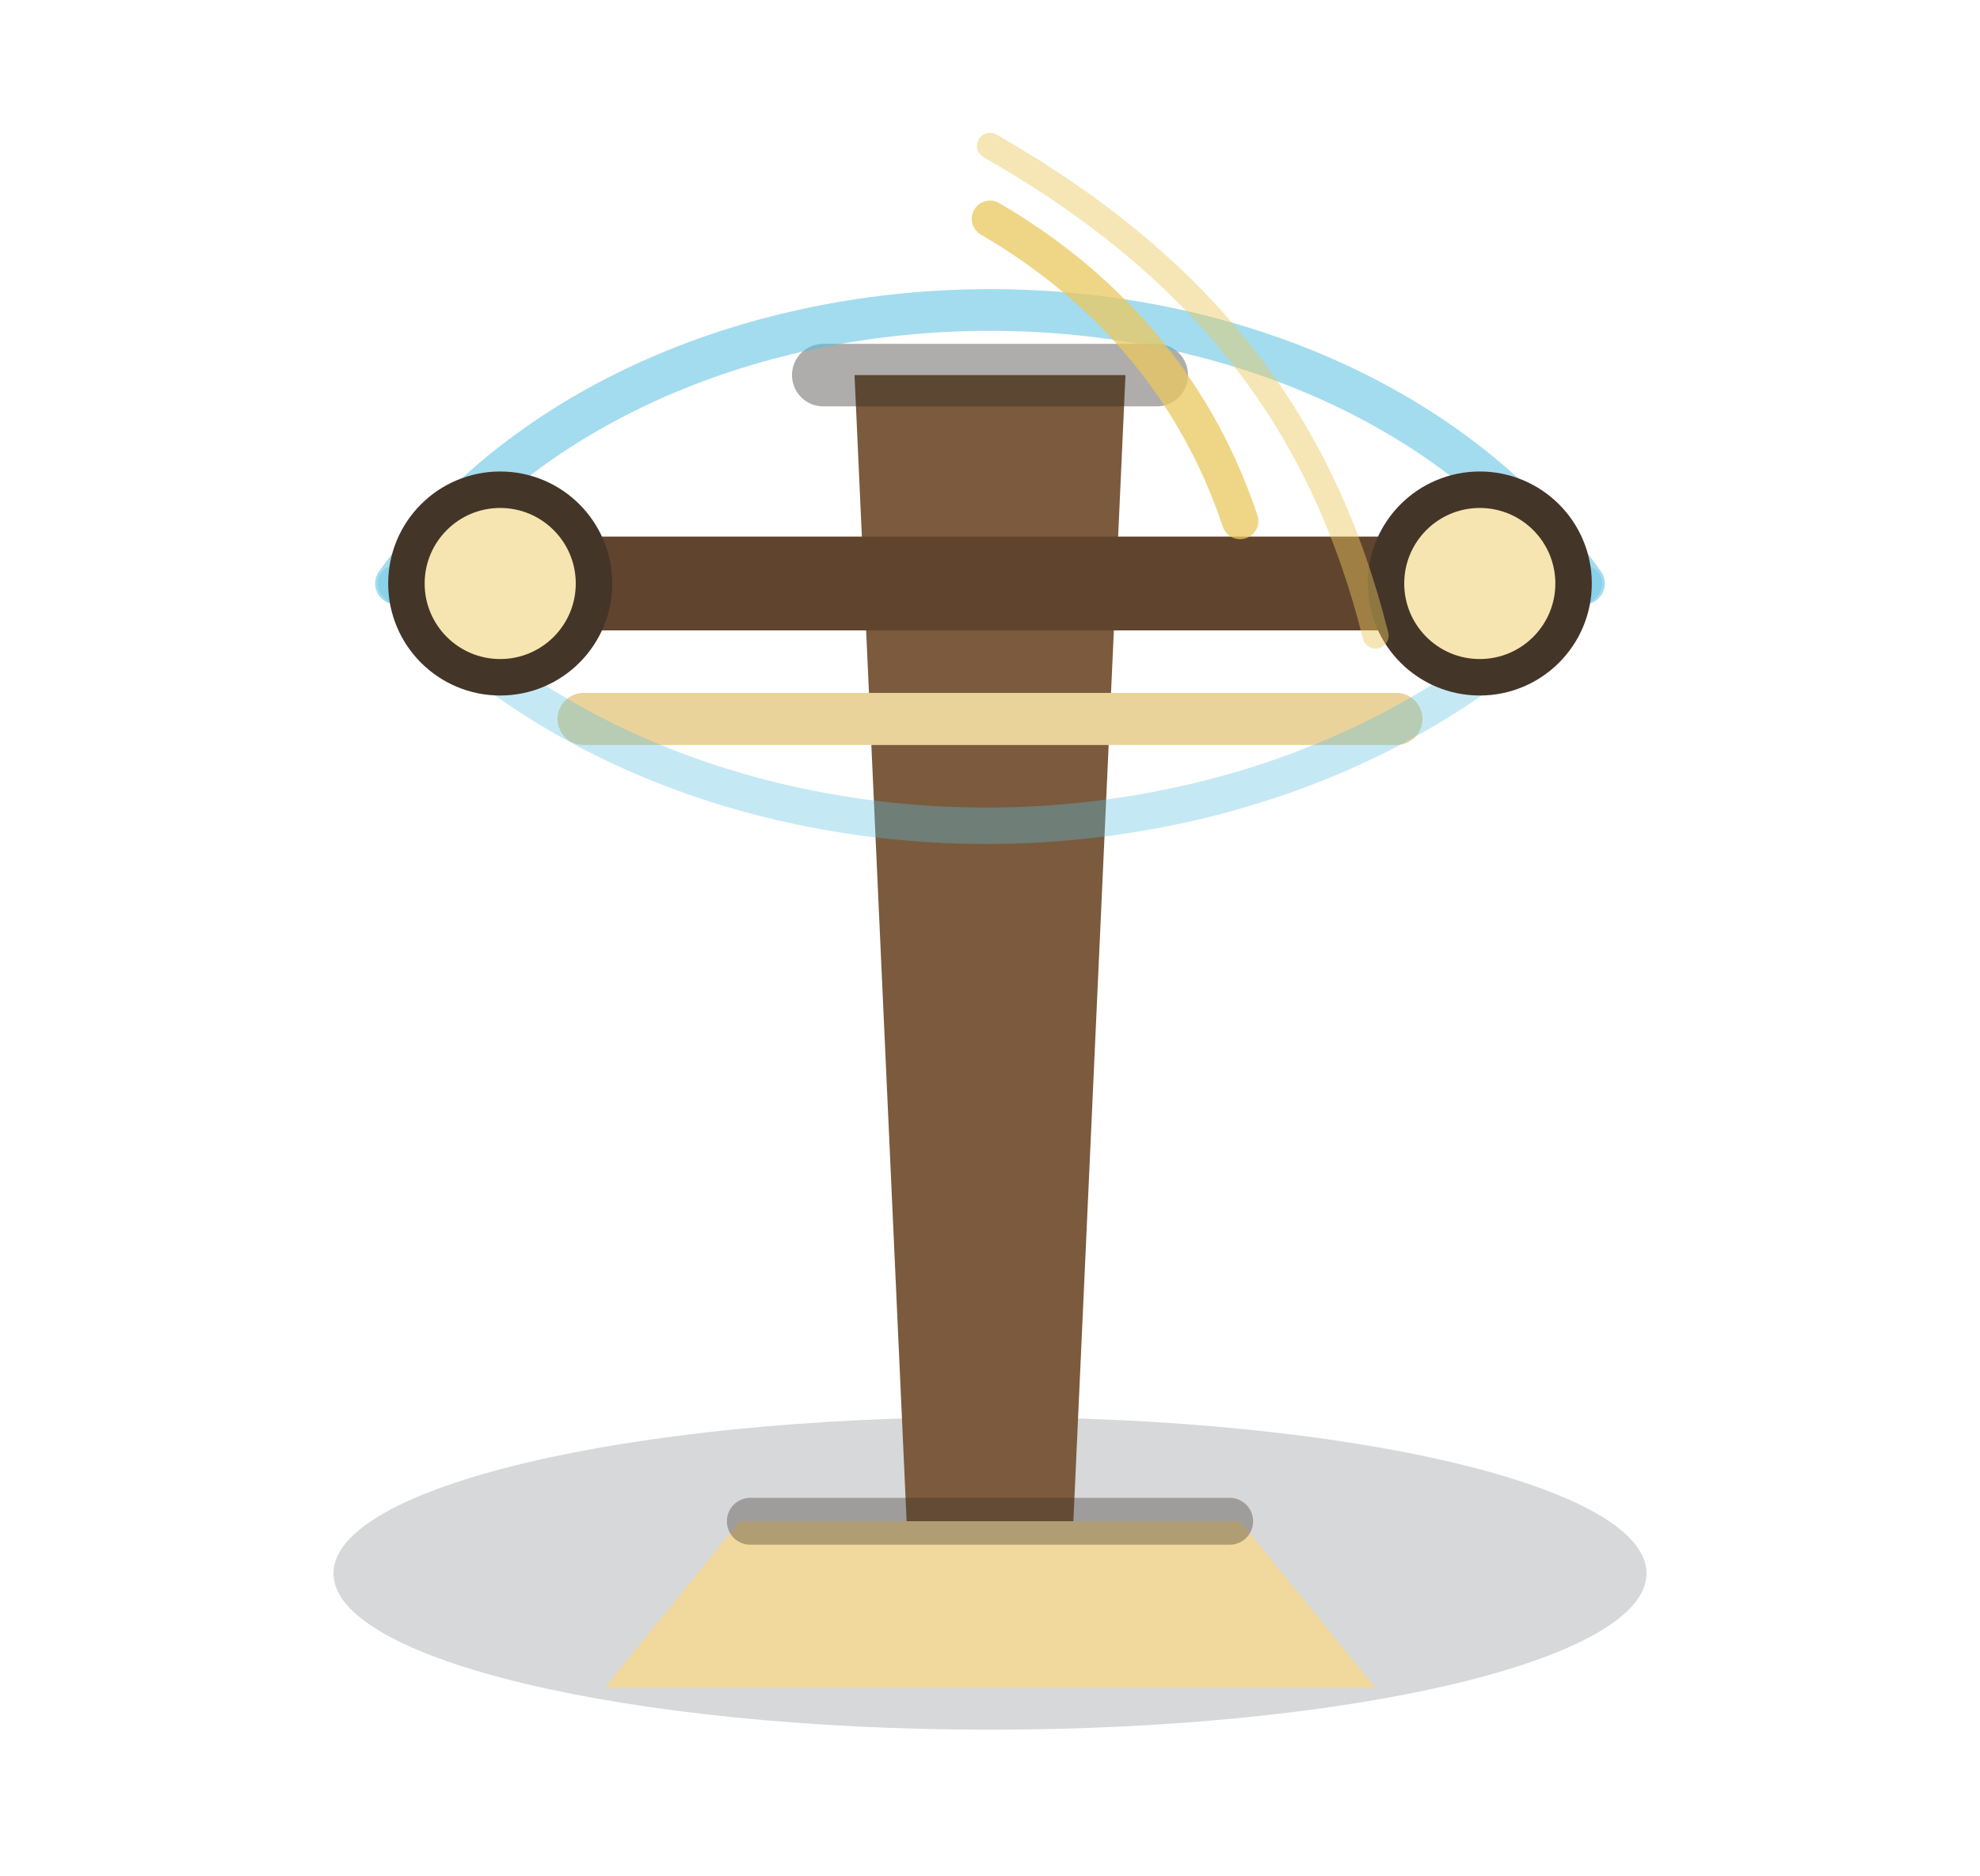
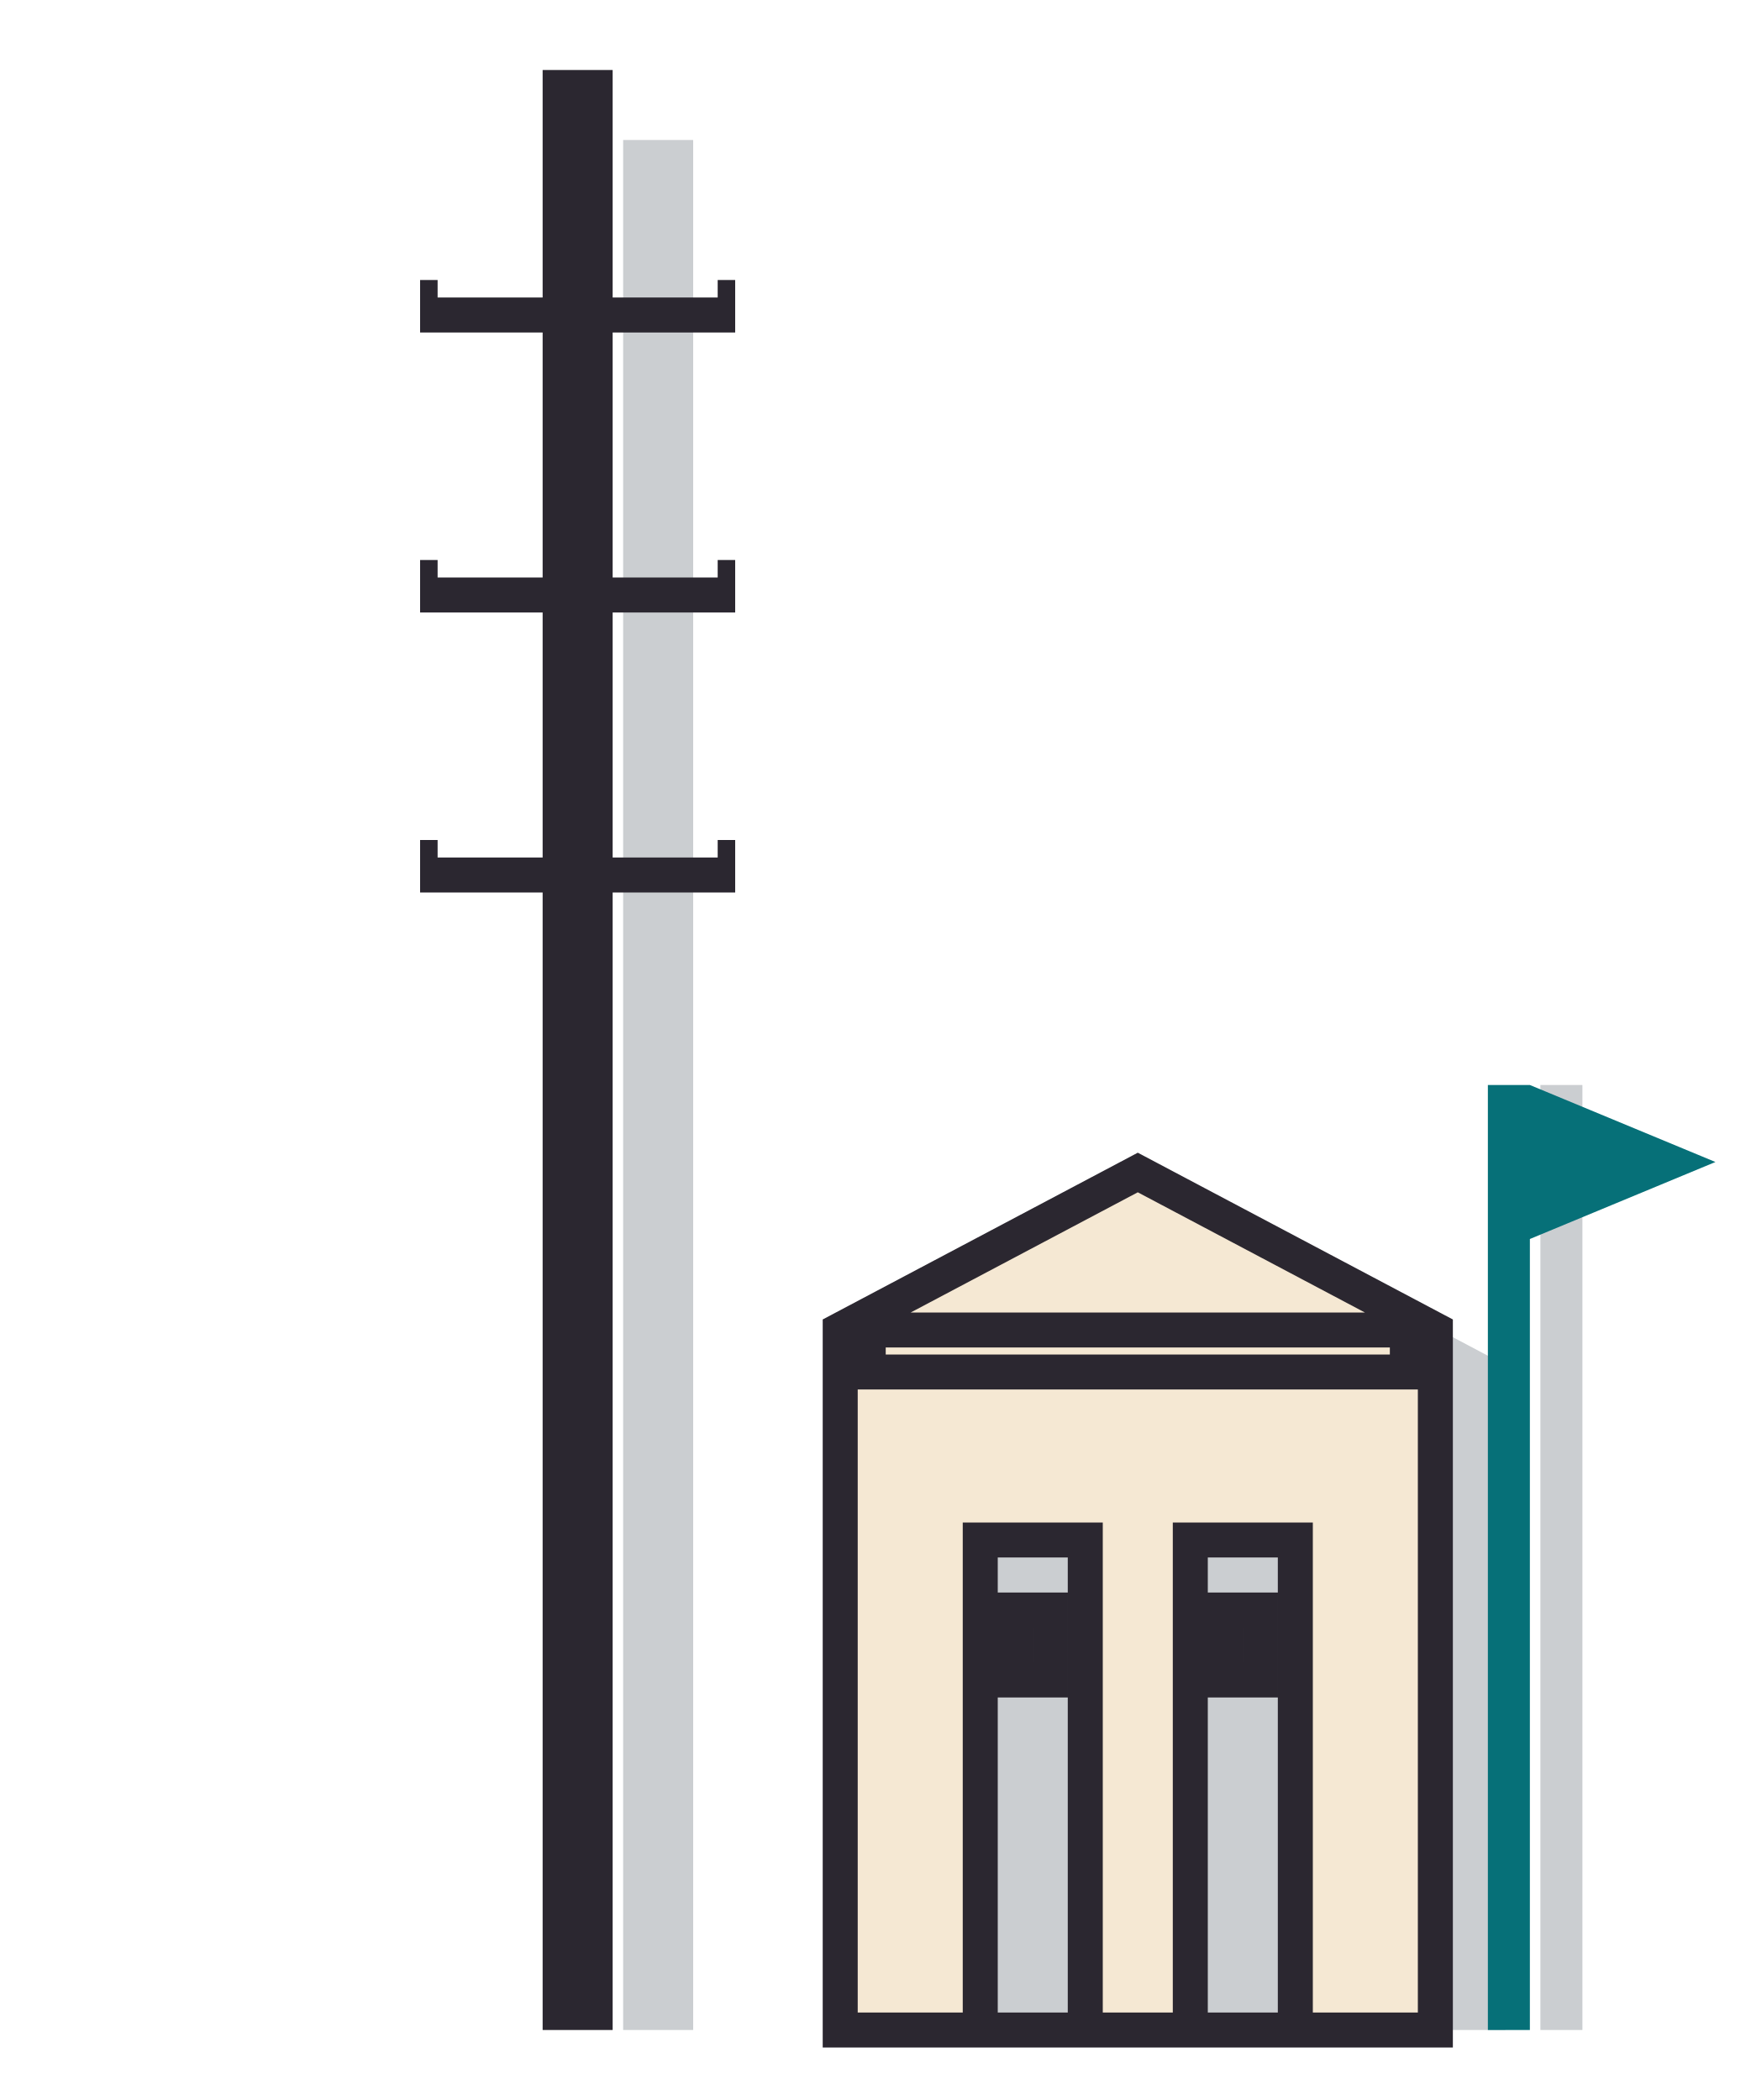
- <svg xmlns="http://www.w3.org/2000/svg" width="380" height="360" viewBox="0 0 380 360">
-   <ellipse cx="190" cy="302" rx="126" ry="30" fill="#1b2630" opacity=".18" />
-   <path d="M164 72 H216 L206 292 H174Z" fill="#7b5a3d" />
-   <path d="M158 72 H222" stroke="#2b2723" stroke-width="12" stroke-linecap="round" opacity=".38" />
-   <path d="M94 112 H286" stroke="#60442e" stroke-width="18" stroke-linecap="round" />
-   <path d="M112 138 H268" stroke="#ead39a" stroke-width="10" stroke-linecap="round" />
-   <path d="M76 112 C126 42 254 42 304 112" fill="none" stroke="#58bfe0" stroke-width="8" stroke-linecap="round" opacity=".55" />
-   <path d="M76 112 C132 174 246 174 304 112" fill="none" stroke="#58bfe0" stroke-width="7" stroke-linecap="round" opacity=".35" />
-   <circle cx="96" cy="112" r="18" fill="#f7e5b1" stroke="#443529" stroke-width="7" />
-   <circle cx="284" cy="112" r="18" fill="#f7e5b1" stroke="#443529" stroke-width="7" />
-   <path d="M142 292 H238 L264 324 H116Z" fill="#f1d89d" />
-   <path d="M144 292 H236" stroke="#3a2f28" stroke-width="9" stroke-linecap="round" opacity=".35" />
-   <path d="M190 42 C214 56 230 76 238 100" fill="none" stroke="#eac85d" stroke-width="7" stroke-linecap="round" opacity=".75" />
-   <path d="M190 28 C232 52 254 82 264 122" fill="none" stroke="#eac85d" stroke-width="5" stroke-linecap="round" opacity=".45" />
+ <svg xmlns="http://www.w3.org/2000/svg" width="500" height="600" viewBox="0 0 500 600">
+   <path d="M 178 580 L 198 580 L 198 40 L 178 40 Z M 260 580 L 430 580 L 430 390 L 345 345 L 260 390 Z M 440 580 L 452 580 L 452 310 L 440 310 Z" fill="#10202d" opacity="0.22" />
+   <path d="M 155 580 L 175 580 L 175 20 L 155 20 Z M 120 95 L 210 95 L 210 85 L 120 85 Z M 120 90 L 125 90 L 125 80 L 120 80 Z M 205 90 L 210 90 L 210 80 L 205 80 Z M 120 175 L 210 175 L 210 165 L 120 165 Z M 120 170 L 125 170 L 125 160 L 120 160 Z M 205 170 L 210 170 L 210 160 L 205 160 Z M 120 255 L 210 255 L 210 245 L 120 245 Z M 120 250 L 125 250 L 125 240 L 120 240 Z M 205 250 L 210 250 L 210 240 L 205 240 Z M 163 20 L 163 85 Z M 163 95 L 163 165 Z M 163 175 L 163 245 Z" fill="#2B2730" />
+   <path d="M 240 580 L 410 580 L 410 380 L 325 335 L 240 380 Z M 280 580 L 280 440 L 310 440 L 310 580 Z M 340 580 L 340 440 L 370 440 L 370 580 Z M 248 392 L 402 392 L 402 380 L 248 380 Z M 290 460 L 300 460 L 300 480 L 290 480 Z M 350 460 L 360 460 L 360 480 L 350 480 Z" fill="#F5E8D3" stroke="#2B2730" stroke-width="10" />
+   <path d="M 425 580 L 437 580 L 437 310 L 425 310 Z M 437 310 L 490 332 L 437 354 Z" fill="#067078" />
</svg>
